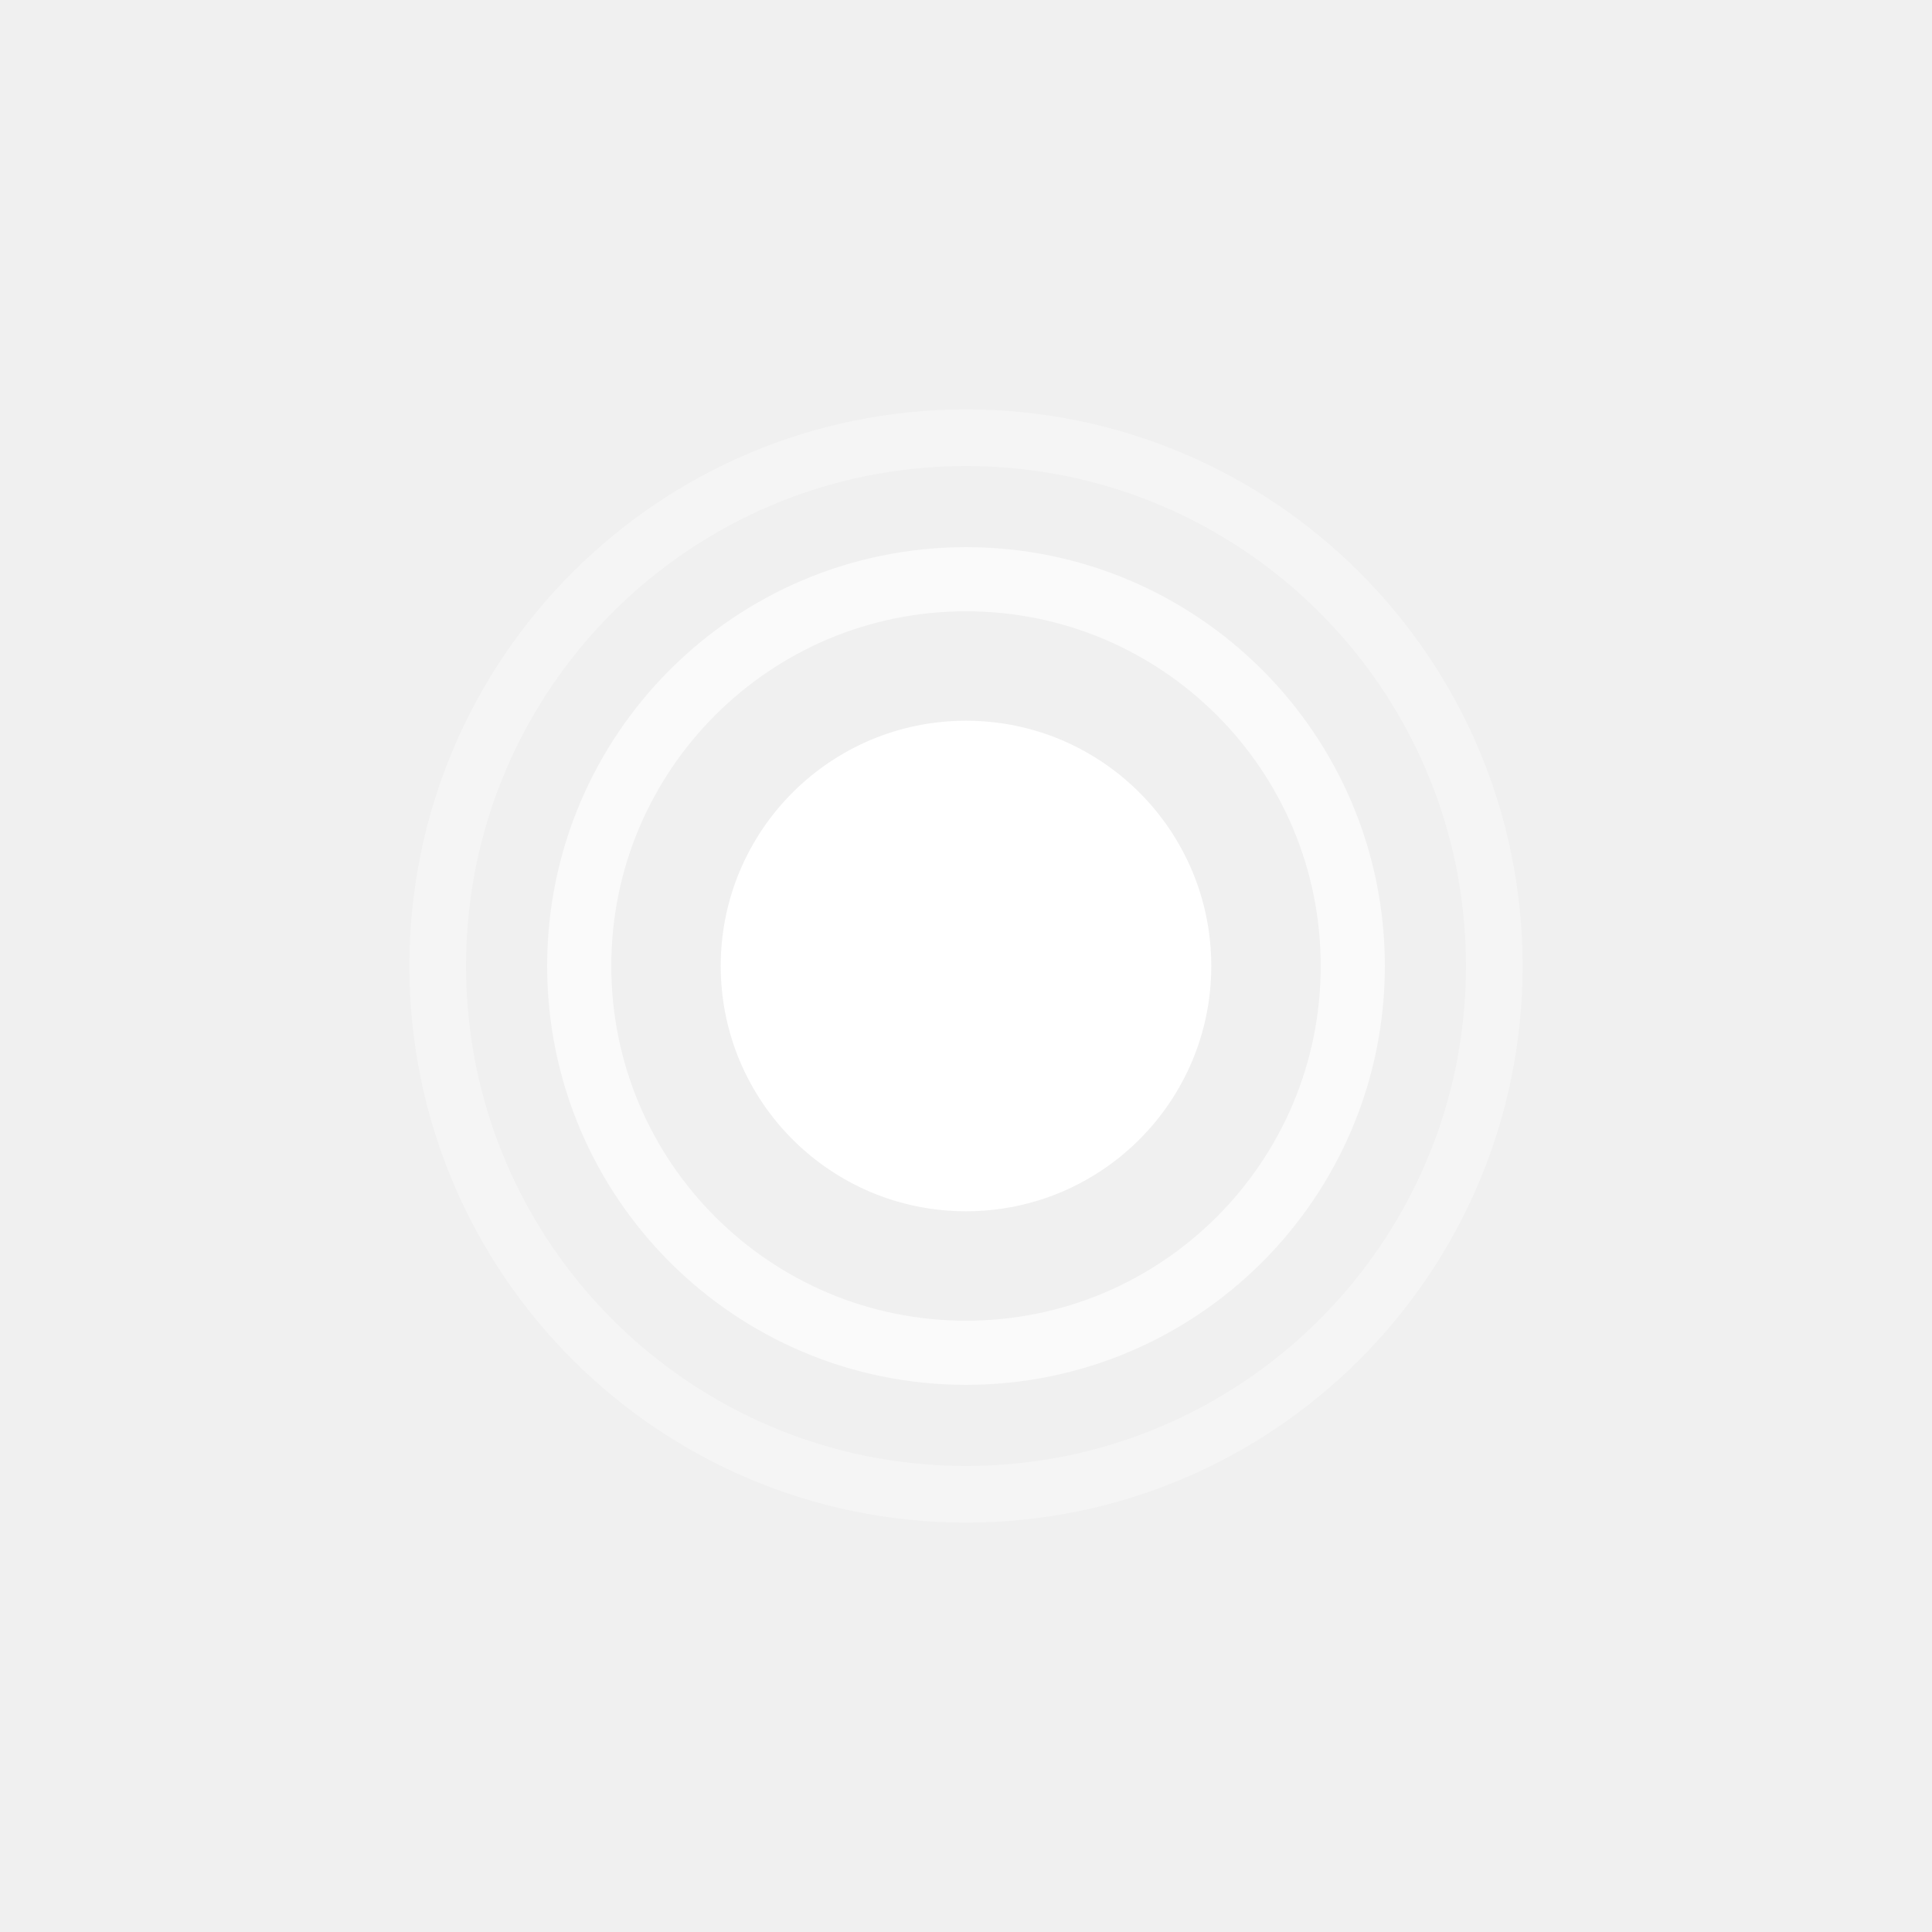
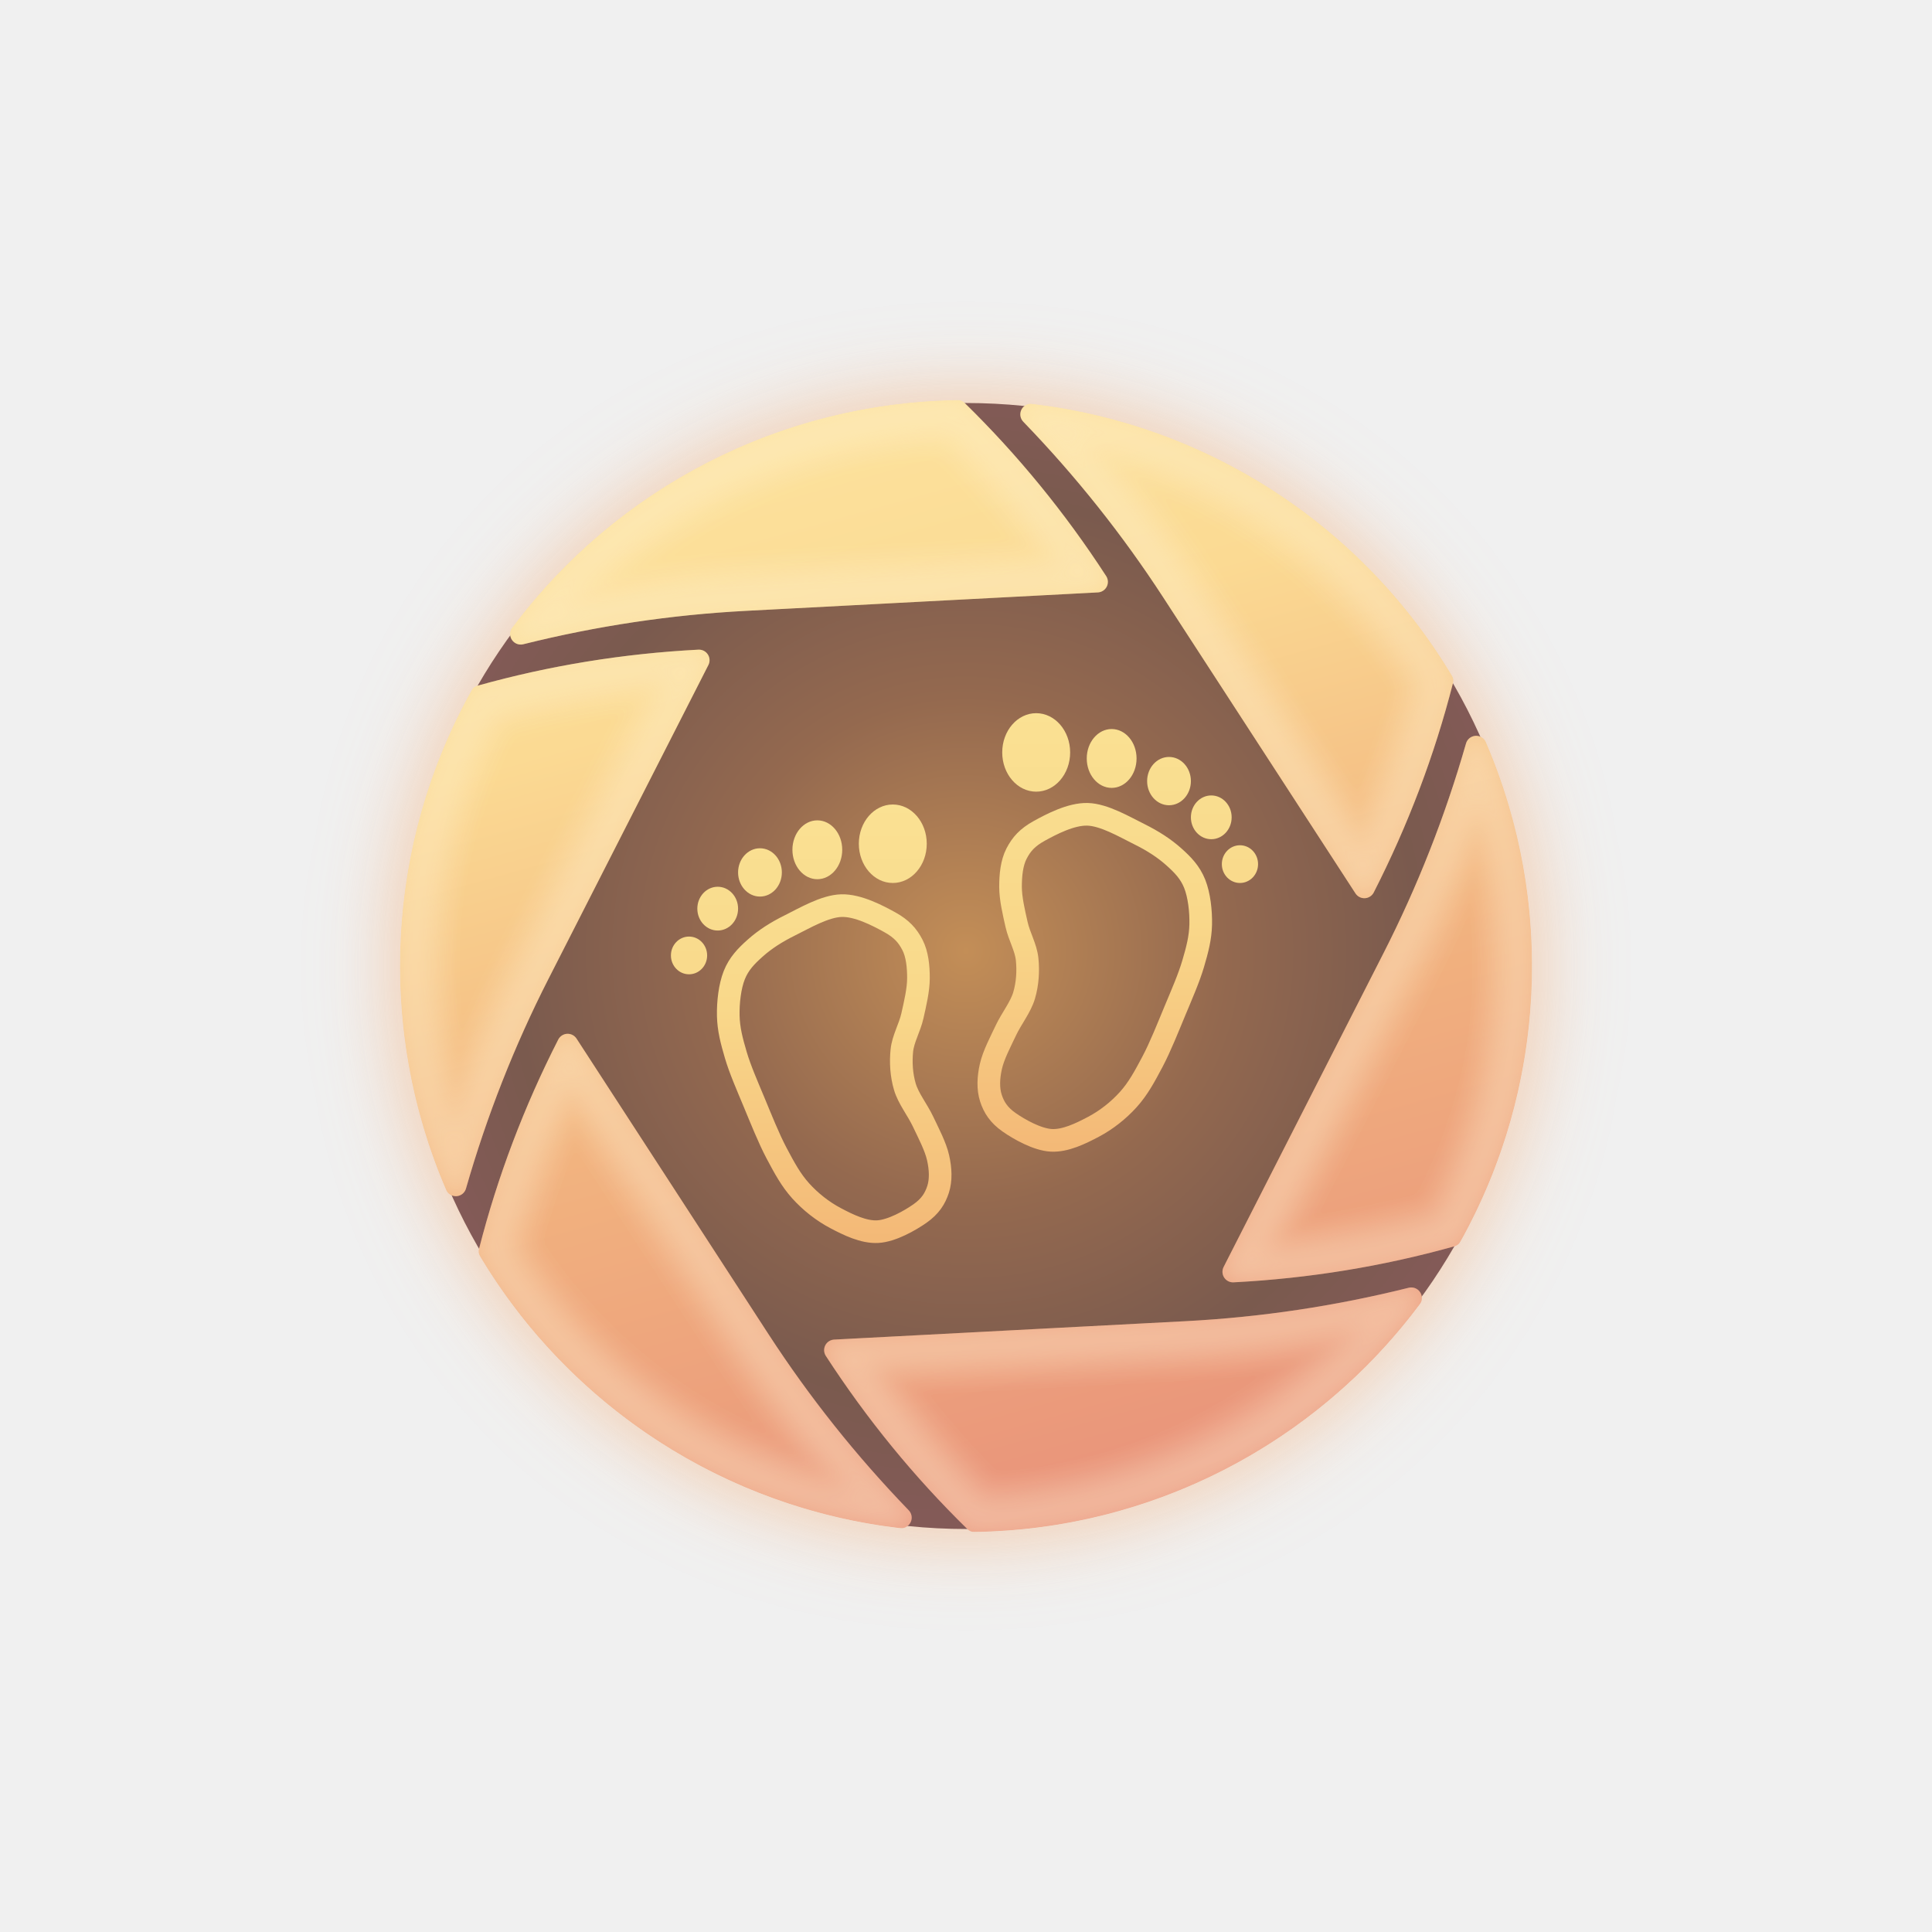
<svg xmlns="http://www.w3.org/2000/svg" viewBox="0 0 1024 1024" width="1024" height="1024">
-   <g fill="none" stroke="#FFFFFF">
-     <circle cx="512" cy="512" r="280" stroke-width="30" stroke-opacity="0.35" />
-     <circle cx="512" cy="512" r="205" stroke-width="34" stroke-opacity="0.65" />
+   <defs>
+     <linearGradient id="mwarm" x1="430" y1="137" x2="640" y2="887" gradientUnits="userSpaceOnUse">
+       <stop offset="0" stop-color="#FCE29D" />
+       <stop offset=".22" stop-color="#FBDA93" />
+       <stop offset=".55" stop-color="#F2B47F" />
+       <stop offset="1" stop-color="#E8907A" />
+     </linearGradient>
+     <radialGradient id="mcore" cx="512" cy="502" r="375" gradientUnits="userSpaceOnUse">
+       <stop offset="0" stop-color="#C38E57" />
+       <stop offset=".45" stop-color="#94694F" />
+       <stop offset=".8" stop-color="#7A5A4E" />
+       <stop offset="1" stop-color="#835A57" />
+     </radialGradient>
+     <linearGradient id="mfeet" x1="0" y1="340" x2="0" y2="700" gradientUnits="userSpaceOnUse">
+       <stop offset="0" stop-color="#FAE597" />
+       <stop offset=".55" stop-color="#F9D88A" />
+       <stop offset="1" stop-color="#F3B776" />
+     </linearGradient>
+     <filter id="mglow" x="-30%" y="-30%" width="160%" height="160%">
+       <feGaussianBlur stdDeviation="26" />
+     </filter>
+     <filter id="msoft" x="-10%" y="-10%" width="120%" height="120%">
+       <feGaussianBlur stdDeviation="9" />
+     </filter>
+     <path id="mblade" d="M612.2 262.4Q575.1 198.1 525.5 144.2A368 368 0 0 0 228.9 276.9Q303.4 262.4 378.9 262.4Z" transform="rotate(-3 512 512)" />
+     <mask id="mblades" maskUnits="userSpaceOnUse" x="0" y="0" width="1024" height="1024">
+       <g fill="#fff" stroke="#fff" stroke-width="14" stroke-linejoin="round">
+         <use href="#mblade" />
+         <use href="#mblade" transform="rotate(60 512 512)" />
+         <use href="#mblade" transform="rotate(120 512 512)" />
+         <use href="#mblade" transform="rotate(180 512 512)" />
+         <use href="#mblade" transform="rotate(240 512 512)" />
+         <use href="#mblade" transform="rotate(300 512 512)" />
+       </g>
+     </mask>
+     <mask id="mrim" maskUnits="userSpaceOnUse" x="0" y="0" width="1024" height="1024">
+       <g fill="#000" stroke="#fff" stroke-width="22" stroke-linejoin="round" filter="url(#msoft)">
+         <use href="#mblade" />
+         <use href="#mblade" transform="rotate(60 512 512)" />
+         <use href="#mblade" transform="rotate(120 512 512)" />
+         <use href="#mblade" transform="rotate(180 512 512)" />
+         <use href="#mblade" transform="rotate(240 512 512)" />
+         <use href="#mblade" transform="rotate(300 512 512)" />
+       </g>
+     </mask>
+   </defs>
+   <g transform="translate(512 512) scale(0.8) translate(-512 -512)">
+     <circle cx="512" cy="512" r="379" fill="#F4B27F" opacity=".6" filter="url(#mglow)" />
+     <circle cx="512" cy="512" r="373" fill="url(#mcore)" />
+     <circle cx="512" cy="512" r="375" fill="url(#mwarm)" mask="url(#mblades)" />
+     <g mask="url(#mblades)">
+       <circle cx="512" cy="512" r="375" fill="#FFF3D6" opacity=".4" mask="url(#mrim)" />
+     </g>
+     <g fill="url(#mfeet)" transform="translate(1.5 2)">
+       <g id="mfoot">
+         <path d="M428 470C439 469.7 452.2 476.7 460 481C467.8 485.3 471.8 489.8 475 496C478.2 502.2 479 510.2 479 518C479 525.8 476.8 535 475 543C473.2 551 468.8 558.2 468 566C467.2 573.8 467.7 582.2 470 590C472.3 597.8 478.3 605.2 482 613C485.7 620.8 490.3 629.5 492 637C493.7 644.5 494 651.8 492 658C490 664.2 486.7 669.3 480 674C473.3 678.7 461.3 685.5 452 686C442.7 686.5 432.5 681.5 424 677C415.5 672.5 407.5 666.2 401 659C394.5 651.8 390.2 643.8 385 634C379.8 624.2 374.5 610.8 370 600C365.5 589.2 360.8 578.5 358 569C355.2 559.5 353.2 551.8 353 543C352.8 534.2 354 523.5 357 516C360 508.5 364.8 503.5 371 498C377.2 492.5 384.5 487.7 394 483C403.5 478.3 417 470.3 428 470Z" fill="none" stroke="url(#mfeet)" stroke-width="15" />
+         <ellipse cx="462" cy="429" rx="22.5" ry="26" />
+         <ellipse cx="412" cy="433" rx="16.5" ry="19.5" />
+         <ellipse cx="374" cy="448" rx="14.5" ry="16" />
+         <ellipse cx="346" cy="472" rx="13.5" ry="14.5" />
+         <ellipse cx="327" cy="503" rx="12" ry="12.5" />
+       </g>
+       <use href="#mfoot" transform="translate(1019 -60.5) scale(-1 1)" />
+     </g>
  </g>
-   <circle cx="512" cy="512" r="130" fill="#FFFFFF" />
</svg>
